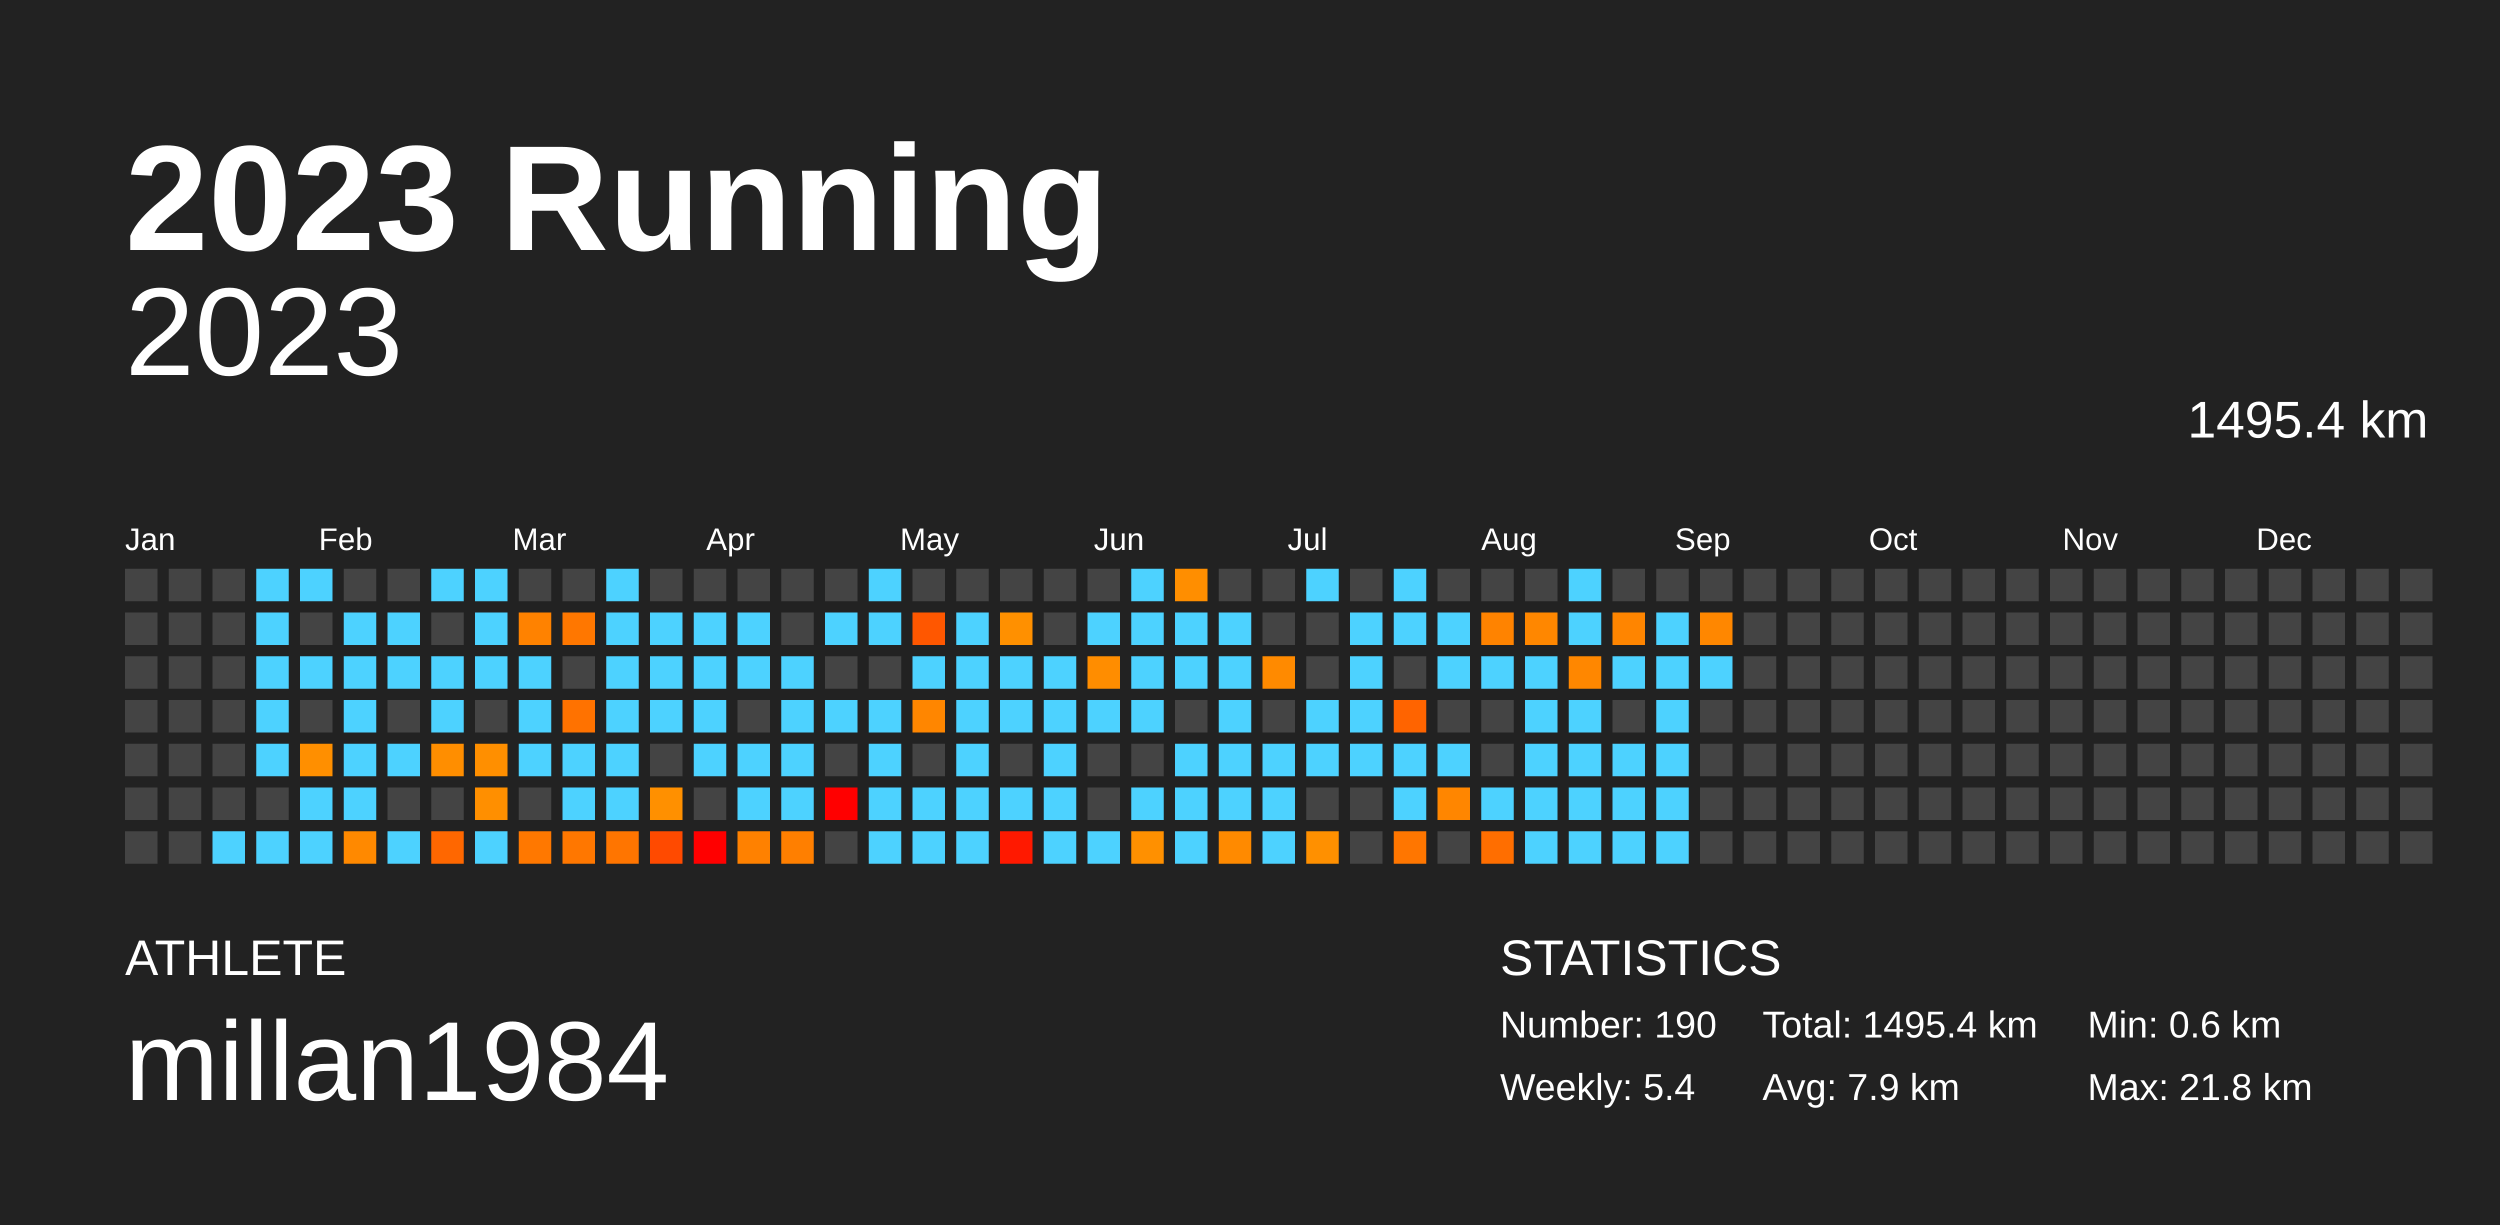
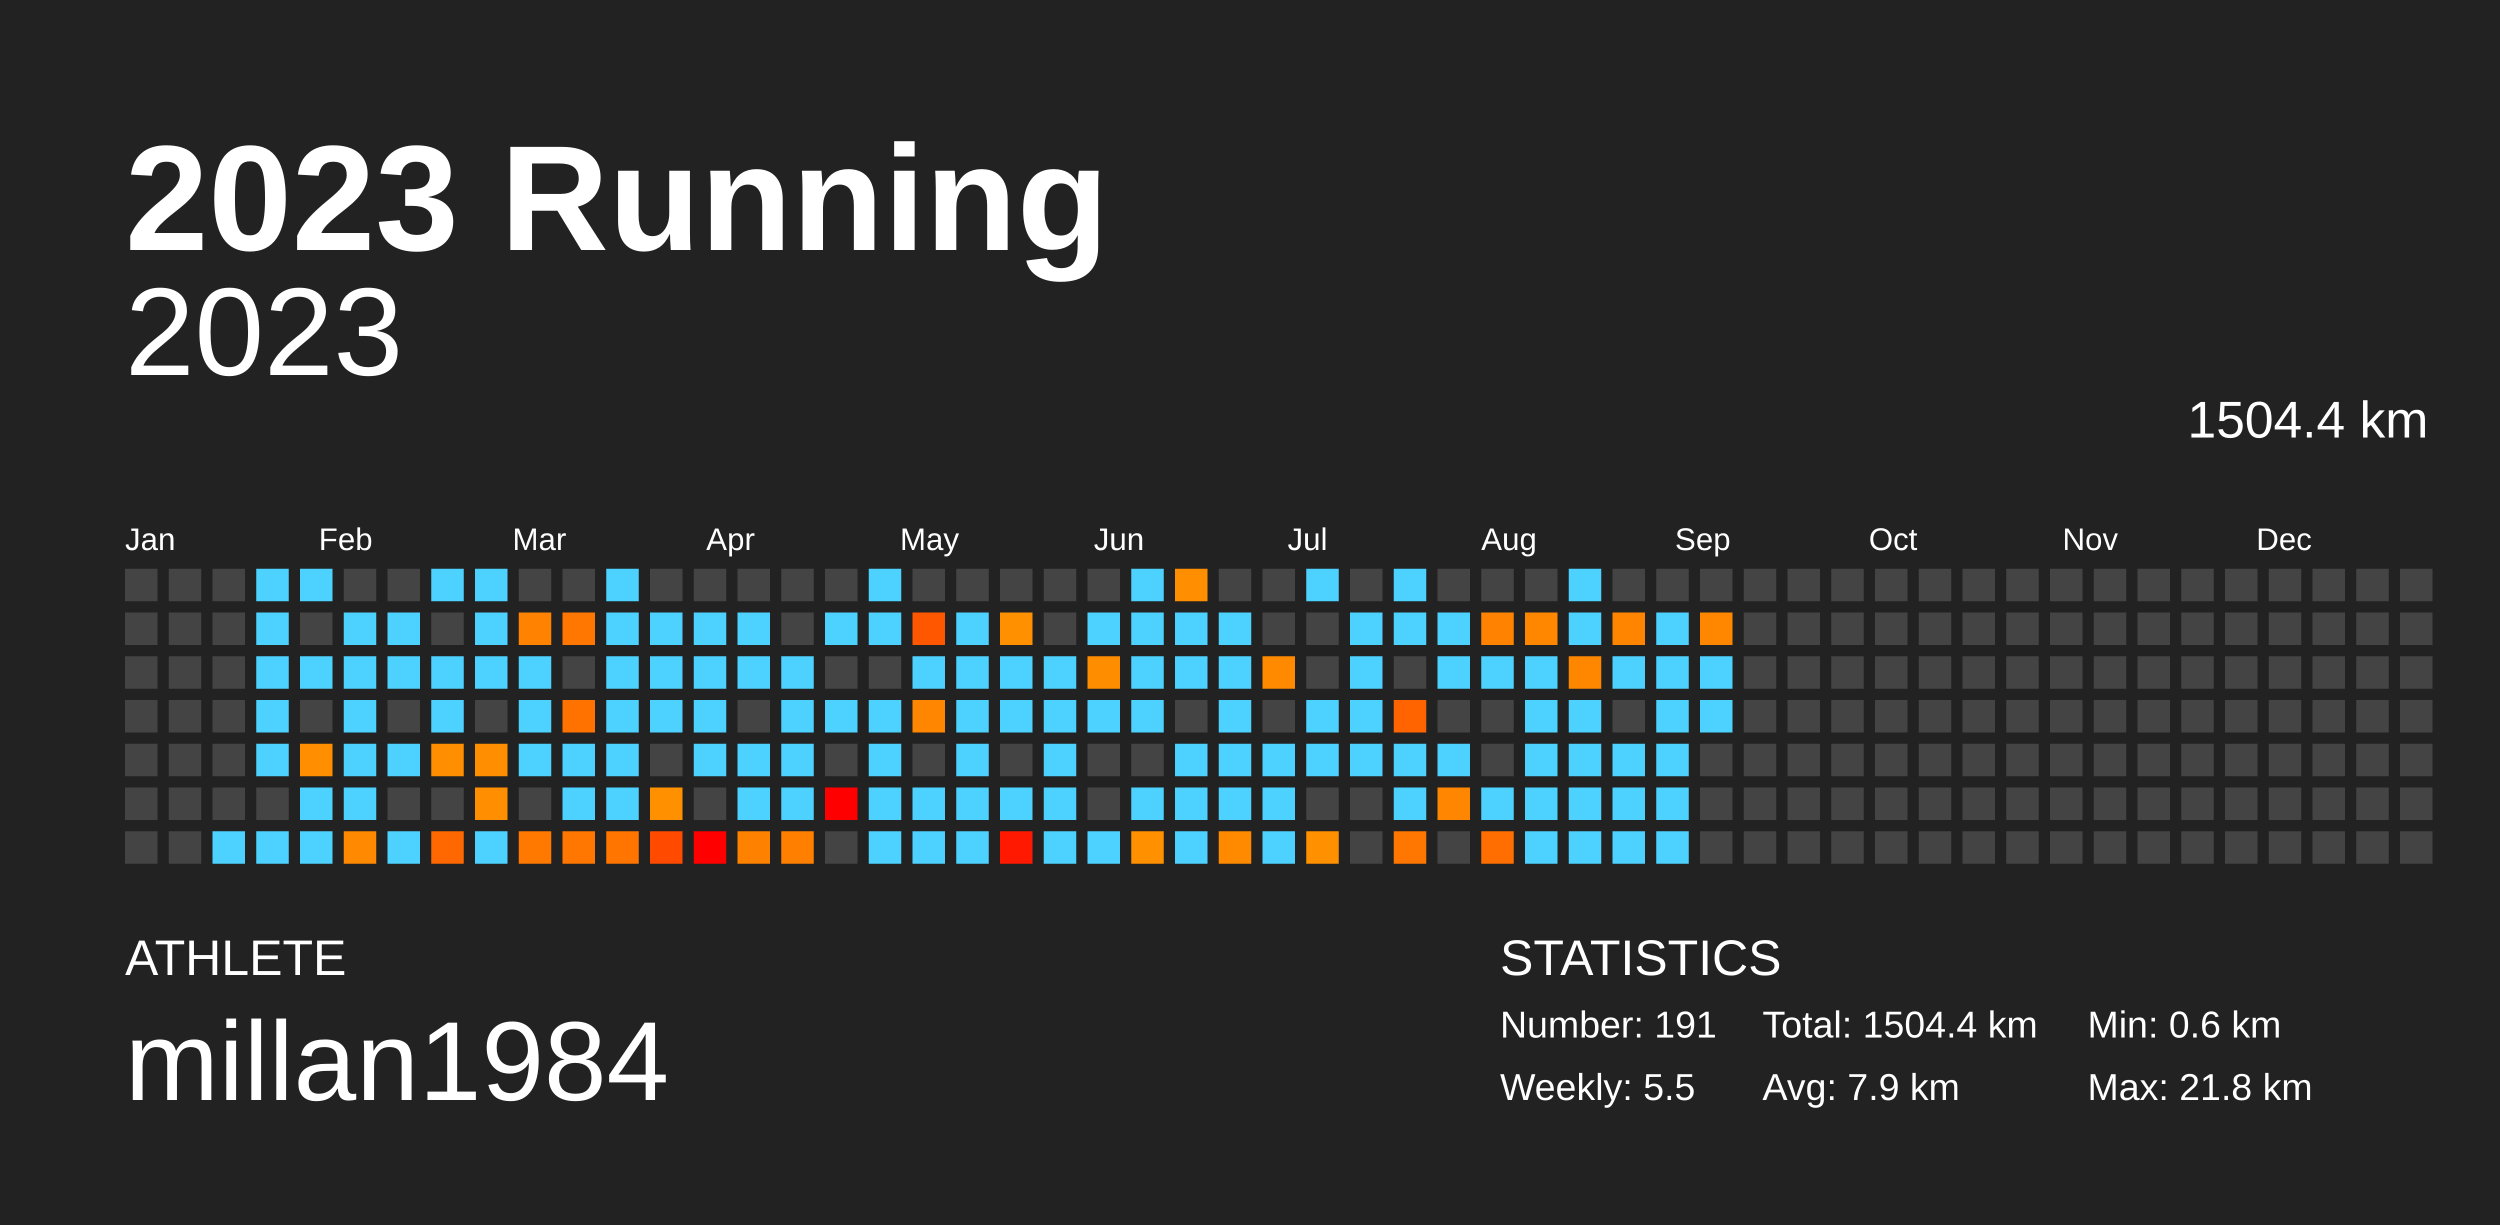
<svg xmlns="http://www.w3.org/2000/svg" baseProfile="full" height="98mm" version="1.1" viewBox="0,0,200,98" width="200mm">
  <defs />
  <rect fill="#222222" height="98" width="200" x="0" y="0" />
  <text fill="#FFFFFF" style="font-size:12px; font-family:Arial; font-weight:bold;" x="10" y="20">2023 Running</text>
  <text fill="#FFFFFF" style="font-size:4px; font-family:Arial" x="10" y="78">ATHLETE</text>
  <text fill="#FFFFFF" style="font-size:9px; font-family:Arial" x="10" y="88">millan1984</text>
  <text fill="#FFFFFF" style="font-size:4px; font-family:Arial" x="120" y="78">STATISTICS</text>
-   <text fill="#FFFFFF" style="font-size:3px; font-family:Arial" x="120" y="83">Number: 190</text>
-   <text fill="#FFFFFF" style="font-size:3px; font-family:Arial" x="120" y="88">Weekly: 5.4</text>
-   <text fill="#FFFFFF" style="font-size:3px; font-family:Arial" x="141" y="83">Total: 1495.4 km</text>
+   <text fill="#FFFFFF" style="font-size:3px; font-family:Arial" x="120" y="83">Number: 191</text>
+   <text fill="#FFFFFF" style="font-size:3px; font-family:Arial" x="120" y="88">Weekly: 5.5</text>
+   <text fill="#FFFFFF" style="font-size:3px; font-family:Arial" x="141" y="83">Total: 1504.4 km</text>
  <text fill="#FFFFFF" style="font-size:3px; font-family:Arial" x="141" y="88">Avg: 7.9 km</text>
  <text fill="#FFFFFF" style="font-size:3px; font-family:Arial" x="167" y="83">Min: 0.6 km</text>
  <text fill="#FFFFFF" style="font-size:3px; font-family:Arial" x="167" y="88">Max: 21.8 km</text>
  <text alignment-baseline="hanging" fill="#FFFFFF" style="font-size:10.0px; font-family:Arial;" x="10" y="30">2023</text>
-   <text alignment-baseline="hanging" fill="#FFFFFF" style="font-size:4.125px; font-family:Arial;" x="175" y="35">1495.4 km</text>
+   <text alignment-baseline="hanging" fill="#FFFFFF" style="font-size:4.125px; font-family:Arial;" x="175" y="35">1504.4 km</text>
  <text fill="#FFFFFF" style="font-size:2.5px; font-family:Arial" x="10.0" y="44">Jan</text>
  <text fill="#FFFFFF" style="font-size:2.5px; font-family:Arial" x="25.5" y="44">Feb</text>
  <text fill="#FFFFFF" style="font-size:2.5px; font-family:Arial" x="41.0" y="44">Mar</text>
  <text fill="#FFFFFF" style="font-size:2.5px; font-family:Arial" x="56.5" y="44">Apr</text>
  <text fill="#FFFFFF" style="font-size:2.5px; font-family:Arial" x="72.0" y="44">May</text>
  <text fill="#FFFFFF" style="font-size:2.5px; font-family:Arial" x="87.5" y="44">Jun</text>
  <text fill="#FFFFFF" style="font-size:2.5px; font-family:Arial" x="103.0" y="44">Jul</text>
  <text fill="#FFFFFF" style="font-size:2.5px; font-family:Arial" x="118.5" y="44">Aug</text>
  <text fill="#FFFFFF" style="font-size:2.5px; font-family:Arial" x="134.0" y="44">Sep</text>
  <text fill="#FFFFFF" style="font-size:2.5px; font-family:Arial" x="149.5" y="44">Oct</text>
  <text fill="#FFFFFF" style="font-size:2.5px; font-family:Arial" x="165.0" y="44">Nov</text>
  <text fill="#FFFFFF" style="font-size:2.5px; font-family:Arial" x="180.5" y="44">Dec</text>
  <rect fill="#444444" height="2.6" width="2.6" x="10.0" y="45.5" />
  <rect fill="#444444" height="2.6" width="2.6" x="10.0" y="49.0" />
  <rect fill="#444444" height="2.6" width="2.6" x="10.0" y="52.5" />
  <rect fill="#444444" height="2.6" width="2.6" x="10.0" y="56.0" />
  <rect fill="#444444" height="2.6" width="2.6" x="10.0" y="59.5" />
  <rect fill="#444444" height="2.6" width="2.6" x="10.0" y="63.0" />
  <rect fill="#444444" height="2.6" width="2.6" x="10.0" y="66.5" />
  <rect fill="#444444" height="2.6" width="2.6" x="13.5" y="45.5" />
  <rect fill="#444444" height="2.6" width="2.6" x="13.5" y="49.0" />
  <rect fill="#444444" height="2.6" width="2.6" x="13.5" y="52.5" />
  <rect fill="#444444" height="2.6" width="2.6" x="13.5" y="56.0" />
  <rect fill="#444444" height="2.6" width="2.6" x="13.5" y="59.5" />
  <rect fill="#444444" height="2.6" width="2.6" x="13.5" y="63.0" />
  <rect fill="#444444" height="2.6" width="2.6" x="13.5" y="66.5" />
  <rect fill="#444444" height="2.6" width="2.6" x="17.0" y="45.5" />
  <rect fill="#444444" height="2.6" width="2.6" x="17.0" y="49.0" />
  <rect fill="#444444" height="2.6" width="2.6" x="17.0" y="52.5" />
  <rect fill="#444444" height="2.6" width="2.6" x="17.0" y="56.0" />
  <rect fill="#444444" height="2.6" width="2.6" x="17.0" y="59.5" />
  <rect fill="#444444" height="2.6" width="2.6" x="17.0" y="63.0" />
  <rect fill="#4dd2ff" height="2.6" width="2.6" x="17.0" y="66.5" />
  <rect fill="#4dd2ff" height="2.6" width="2.6" x="20.5" y="45.5" />
  <rect fill="#4dd2ff" height="2.6" width="2.6" x="20.5" y="49.0" />
  <rect fill="#4dd2ff" height="2.6" width="2.6" x="20.5" y="52.5" />
  <rect fill="#4dd2ff" height="2.6" width="2.6" x="20.5" y="56.0" />
  <rect fill="#4dd2ff" height="2.6" width="2.6" x="20.5" y="59.5" />
  <rect fill="#444444" height="2.6" width="2.6" x="20.5" y="63.0" />
  <rect fill="#4dd2ff" height="2.6" width="2.6" x="20.5" y="66.5" />
  <rect fill="#4dd2ff" height="2.6" width="2.6" x="24.0" y="45.5" />
  <rect fill="#444444" height="2.6" width="2.6" x="24.0" y="49.0" />
  <rect fill="#4dd2ff" height="2.6" width="2.6" x="24.0" y="52.5" />
  <rect fill="#444444" height="2.6" width="2.6" x="24.0" y="56.0" />
  <rect fill="#ff8f00" height="2.6" width="2.6" x="24.0" y="59.5" />
  <rect fill="#4dd2ff" height="2.6" width="2.6" x="24.0" y="63.0" />
  <rect fill="#4dd2ff" height="2.6" width="2.6" x="24.0" y="66.5" />
  <rect fill="#444444" height="2.6" width="2.6" x="27.5" y="45.5" />
  <rect fill="#4dd2ff" height="2.6" width="2.6" x="27.5" y="49.0" />
  <rect fill="#4dd2ff" height="2.6" width="2.6" x="27.5" y="52.5" />
  <rect fill="#4dd2ff" height="2.6" width="2.6" x="27.5" y="56.0" />
  <rect fill="#4dd2ff" height="2.6" width="2.6" x="27.5" y="59.5" />
  <rect fill="#4dd2ff" height="2.6" width="2.6" x="27.5" y="63.0" />
  <rect fill="#ff8900" height="2.6" width="2.6" x="27.5" y="66.5" />
  <rect fill="#444444" height="2.6" width="2.6" x="31.0" y="45.5" />
  <rect fill="#4dd2ff" height="2.6" width="2.6" x="31.0" y="49.0" />
  <rect fill="#4dd2ff" height="2.6" width="2.6" x="31.0" y="52.5" />
  <rect fill="#444444" height="2.6" width="2.6" x="31.0" y="56.0" />
  <rect fill="#4dd2ff" height="2.6" width="2.6" x="31.0" y="59.5" />
  <rect fill="#444444" height="2.6" width="2.6" x="31.0" y="63.0" />
  <rect fill="#4dd2ff" height="2.6" width="2.6" x="31.0" y="66.5" />
  <rect fill="#4dd2ff" height="2.6" width="2.6" x="34.5" y="45.5" />
  <rect fill="#444444" height="2.6" width="2.6" x="34.5" y="49.0" />
  <rect fill="#4dd2ff" height="2.6" width="2.6" x="34.5" y="52.5" />
  <rect fill="#4dd2ff" height="2.6" width="2.6" x="34.5" y="56.0" />
  <rect fill="#ff8e00" height="2.6" width="2.6" x="34.5" y="59.5" />
  <rect fill="#444444" height="2.6" width="2.6" x="34.5" y="63.0" />
  <rect fill="#ff6700" height="2.6" width="2.6" x="34.5" y="66.5" />
  <rect fill="#4dd2ff" height="2.6" width="2.6" x="38.0" y="45.5" />
  <rect fill="#4dd2ff" height="2.6" width="2.6" x="38.0" y="49.0" />
  <rect fill="#4dd2ff" height="2.6" width="2.6" x="38.0" y="52.5" />
  <rect fill="#444444" height="2.6" width="2.6" x="38.0" y="56.0" />
  <rect fill="#ff8f00" height="2.6" width="2.6" x="38.0" y="59.5" />
  <rect fill="#ff8f00" height="2.6" width="2.6" x="38.0" y="63.0" />
  <rect fill="#4dd2ff" height="2.6" width="2.6" x="38.0" y="66.5" />
  <rect fill="#444444" height="2.6" width="2.6" x="41.5" y="45.5" />
  <rect fill="#ff8200" height="2.6" width="2.6" x="41.5" y="49.0" />
  <rect fill="#4dd2ff" height="2.6" width="2.6" x="41.5" y="52.5" />
  <rect fill="#4dd2ff" height="2.6" width="2.6" x="41.5" y="56.0" />
  <rect fill="#4dd2ff" height="2.6" width="2.6" x="41.5" y="59.5" />
  <rect fill="#444444" height="2.6" width="2.6" x="41.5" y="63.0" />
  <rect fill="#ff7800" height="2.6" width="2.6" x="41.5" y="66.5" />
  <rect fill="#444444" height="2.6" width="2.6" x="45.0" y="45.5" />
  <rect fill="#ff7700" height="2.6" width="2.6" x="45.0" y="49.0" />
  <rect fill="#444444" height="2.6" width="2.6" x="45.0" y="52.5" />
  <rect fill="#ff7200" height="2.6" width="2.6" x="45.0" y="56.0" />
  <rect fill="#4dd2ff" height="2.6" width="2.6" x="45.0" y="59.5" />
  <rect fill="#4dd2ff" height="2.6" width="2.6" x="45.0" y="63.0" />
  <rect fill="#ff7700" height="2.6" width="2.6" x="45.0" y="66.5" />
  <rect fill="#4dd2ff" height="2.6" width="2.6" x="48.5" y="45.5" />
  <rect fill="#4dd2ff" height="2.6" width="2.6" x="48.5" y="49.0" />
  <rect fill="#4dd2ff" height="2.6" width="2.6" x="48.5" y="52.5" />
  <rect fill="#4dd2ff" height="2.6" width="2.6" x="48.5" y="56.0" />
  <rect fill="#4dd2ff" height="2.6" width="2.6" x="48.5" y="59.5" />
  <rect fill="#4dd2ff" height="2.6" width="2.6" x="48.5" y="63.0" />
  <rect fill="#ff7500" height="2.6" width="2.6" x="48.5" y="66.5" />
  <rect fill="#444444" height="2.6" width="2.6" x="52.0" y="45.5" />
  <rect fill="#4dd2ff" height="2.6" width="2.6" x="52.0" y="49.0" />
  <rect fill="#4dd2ff" height="2.6" width="2.6" x="52.0" y="52.5" />
  <rect fill="#4dd2ff" height="2.6" width="2.6" x="52.0" y="56.0" />
  <rect fill="#444444" height="2.6" width="2.6" x="52.0" y="59.5" />
  <rect fill="#ff9000" height="2.6" width="2.6" x="52.0" y="63.0" />
  <rect fill="#ff4a00" height="2.6" width="2.6" x="52.0" y="66.5" />
  <rect fill="#444444" height="2.6" width="2.6" x="55.5" y="45.5" />
  <rect fill="#4dd2ff" height="2.6" width="2.6" x="55.5" y="49.0" />
  <rect fill="#4dd2ff" height="2.6" width="2.6" x="55.5" y="52.5" />
  <rect fill="#4dd2ff" height="2.6" width="2.6" x="55.5" y="56.0" />
  <rect fill="#4dd2ff" height="2.6" width="2.6" x="55.5" y="59.5" />
  <rect fill="#444444" height="2.6" width="2.6" x="55.5" y="63.0" />
  <rect fill="red" height="2.6" width="2.6" x="55.5" y="66.5" />
  <rect fill="#444444" height="2.6" width="2.6" x="59.0" y="45.5" />
  <rect fill="#4dd2ff" height="2.6" width="2.6" x="59.0" y="49.0" />
  <rect fill="#4dd2ff" height="2.6" width="2.6" x="59.0" y="52.5" />
  <rect fill="#444444" height="2.6" width="2.6" x="59.0" y="56.0" />
  <rect fill="#4dd2ff" height="2.6" width="2.6" x="59.0" y="59.5" />
  <rect fill="#4dd2ff" height="2.6" width="2.6" x="59.0" y="63.0" />
  <rect fill="#ff8100" height="2.6" width="2.6" x="59.0" y="66.5" />
  <rect fill="#444444" height="2.6" width="2.6" x="62.5" y="45.5" />
  <rect fill="#444444" height="2.6" width="2.6" x="62.5" y="49.0" />
  <rect fill="#4dd2ff" height="2.6" width="2.6" x="62.5" y="52.5" />
  <rect fill="#4dd2ff" height="2.6" width="2.6" x="62.5" y="56.0" />
  <rect fill="#4dd2ff" height="2.6" width="2.6" x="62.5" y="59.5" />
  <rect fill="#4dd2ff" height="2.6" width="2.6" x="62.5" y="63.0" />
  <rect fill="#ff7f00" height="2.6" width="2.6" x="62.5" y="66.5" />
  <rect fill="#444444" height="2.6" width="2.6" x="66.0" y="45.5" />
  <rect fill="#4dd2ff" height="2.6" width="2.6" x="66.0" y="49.0" />
  <rect fill="#444444" height="2.6" width="2.6" x="66.0" y="52.5" />
  <rect fill="#4dd2ff" height="2.6" width="2.6" x="66.0" y="56.0" />
  <rect fill="#444444" height="2.6" width="2.6" x="66.0" y="59.5" />
  <rect fill="red" height="2.6" width="2.6" x="66.0" y="63.0" />
  <rect fill="#444444" height="2.6" width="2.6" x="66.0" y="66.5" />
  <rect fill="#4dd2ff" height="2.6" width="2.6" x="69.5" y="45.5" />
  <rect fill="#4dd2ff" height="2.6" width="2.6" x="69.5" y="49.0" />
  <rect fill="#444444" height="2.6" width="2.6" x="69.5" y="52.5" />
  <rect fill="#4dd2ff" height="2.6" width="2.6" x="69.5" y="56.0" />
  <rect fill="#4dd2ff" height="2.6" width="2.6" x="69.5" y="59.5" />
  <rect fill="#4dd2ff" height="2.6" width="2.6" x="69.5" y="63.0" />
  <rect fill="#4dd2ff" height="2.6" width="2.6" x="69.5" y="66.5" />
  <rect fill="#444444" height="2.6" width="2.6" x="73.0" y="45.5" />
  <rect fill="#ff5700" height="2.6" width="2.6" x="73.0" y="49.0" />
  <rect fill="#4dd2ff" height="2.6" width="2.6" x="73.0" y="52.5" />
  <rect fill="#ff8600" height="2.6" width="2.6" x="73.0" y="56.0" />
  <rect fill="#444444" height="2.6" width="2.6" x="73.0" y="59.5" />
  <rect fill="#4dd2ff" height="2.6" width="2.6" x="73.0" y="63.0" />
  <rect fill="#4dd2ff" height="2.6" width="2.6" x="73.0" y="66.5" />
  <rect fill="#444444" height="2.6" width="2.6" x="76.5" y="45.5" />
  <rect fill="#4dd2ff" height="2.6" width="2.6" x="76.5" y="49.0" />
  <rect fill="#4dd2ff" height="2.6" width="2.6" x="76.5" y="52.5" />
  <rect fill="#4dd2ff" height="2.6" width="2.6" x="76.5" y="56.0" />
  <rect fill="#4dd2ff" height="2.6" width="2.6" x="76.5" y="59.5" />
  <rect fill="#4dd2ff" height="2.6" width="2.6" x="76.5" y="63.0" />
  <rect fill="#4dd2ff" height="2.6" width="2.6" x="76.5" y="66.5" />
  <rect fill="#444444" height="2.6" width="2.6" x="80.0" y="45.5" />
  <rect fill="#ff9000" height="2.6" width="2.6" x="80.0" y="49.0" />
  <rect fill="#4dd2ff" height="2.6" width="2.6" x="80.0" y="52.5" />
  <rect fill="#4dd2ff" height="2.6" width="2.6" x="80.0" y="56.0" />
  <rect fill="#444444" height="2.6" width="2.6" x="80.0" y="59.5" />
  <rect fill="#4dd2ff" height="2.6" width="2.6" x="80.0" y="63.0" />
  <rect fill="#ff1900" height="2.6" width="2.6" x="80.0" y="66.5" />
  <rect fill="#444444" height="2.6" width="2.6" x="83.5" y="45.5" />
  <rect fill="#444444" height="2.6" width="2.6" x="83.5" y="49.0" />
  <rect fill="#4dd2ff" height="2.6" width="2.6" x="83.5" y="52.5" />
  <rect fill="#4dd2ff" height="2.6" width="2.6" x="83.5" y="56.0" />
  <rect fill="#4dd2ff" height="2.6" width="2.6" x="83.5" y="59.5" />
  <rect fill="#4dd2ff" height="2.6" width="2.6" x="83.5" y="63.0" />
  <rect fill="#4dd2ff" height="2.6" width="2.6" x="83.5" y="66.5" />
  <rect fill="#444444" height="2.6" width="2.6" x="87.0" y="45.5" />
  <rect fill="#4dd2ff" height="2.6" width="2.6" x="87.0" y="49.0" />
  <rect fill="#ff8d00" height="2.6" width="2.6" x="87.0" y="52.5" />
  <rect fill="#4dd2ff" height="2.6" width="2.6" x="87.0" y="56.0" />
  <rect fill="#444444" height="2.6" width="2.6" x="87.0" y="59.5" />
  <rect fill="#444444" height="2.6" width="2.6" x="87.0" y="63.0" />
  <rect fill="#4dd2ff" height="2.6" width="2.6" x="87.0" y="66.5" />
  <rect fill="#4dd2ff" height="2.6" width="2.6" x="90.5" y="45.5" />
  <rect fill="#4dd2ff" height="2.6" width="2.6" x="90.5" y="49.0" />
  <rect fill="#4dd2ff" height="2.6" width="2.6" x="90.5" y="52.5" />
  <rect fill="#4dd2ff" height="2.6" width="2.6" x="90.5" y="56.0" />
  <rect fill="#444444" height="2.6" width="2.6" x="90.5" y="59.5" />
  <rect fill="#4dd2ff" height="2.6" width="2.6" x="90.5" y="63.0" />
  <rect fill="#ff9000" height="2.6" width="2.6" x="90.5" y="66.5" />
  <rect fill="#ff8e00" height="2.6" width="2.6" x="94.0" y="45.5" />
  <rect fill="#4dd2ff" height="2.6" width="2.6" x="94.0" y="49.0" />
  <rect fill="#4dd2ff" height="2.6" width="2.6" x="94.0" y="52.5" />
  <rect fill="#444444" height="2.6" width="2.6" x="94.0" y="56.0" />
  <rect fill="#4dd2ff" height="2.6" width="2.6" x="94.0" y="59.5" />
  <rect fill="#4dd2ff" height="2.6" width="2.6" x="94.0" y="63.0" />
  <rect fill="#4dd2ff" height="2.6" width="2.6" x="94.0" y="66.5" />
  <rect fill="#444444" height="2.6" width="2.6" x="97.5" y="45.5" />
  <rect fill="#4dd2ff" height="2.6" width="2.6" x="97.5" y="49.0" />
  <rect fill="#4dd2ff" height="2.6" width="2.6" x="97.5" y="52.5" />
  <rect fill="#4dd2ff" height="2.6" width="2.6" x="97.5" y="56.0" />
  <rect fill="#4dd2ff" height="2.6" width="2.6" x="97.5" y="59.5" />
  <rect fill="#4dd2ff" height="2.6" width="2.6" x="97.5" y="63.0" />
  <rect fill="#ff8a00" height="2.6" width="2.6" x="97.5" y="66.5" />
  <rect fill="#444444" height="2.6" width="2.6" x="101.0" y="45.5" />
  <rect fill="#444444" height="2.6" width="2.6" x="101.0" y="49.0" />
  <rect fill="#ff8a00" height="2.6" width="2.6" x="101.0" y="52.5" />
  <rect fill="#444444" height="2.6" width="2.6" x="101.0" y="56.0" />
  <rect fill="#4dd2ff" height="2.6" width="2.6" x="101.0" y="59.5" />
  <rect fill="#4dd2ff" height="2.6" width="2.6" x="101.0" y="63.0" />
  <rect fill="#4dd2ff" height="2.6" width="2.6" x="101.0" y="66.5" />
  <rect fill="#4dd2ff" height="2.6" width="2.6" x="104.5" y="45.5" />
  <rect fill="#444444" height="2.6" width="2.6" x="104.5" y="49.0" />
  <rect fill="#444444" height="2.6" width="2.6" x="104.5" y="52.5" />
  <rect fill="#4dd2ff" height="2.6" width="2.6" x="104.5" y="56.0" />
  <rect fill="#4dd2ff" height="2.6" width="2.6" x="104.5" y="59.5" />
  <rect fill="#444444" height="2.6" width="2.6" x="104.5" y="63.0" />
  <rect fill="#ff9000" height="2.6" width="2.6" x="104.5" y="66.5" />
  <rect fill="#444444" height="2.6" width="2.6" x="108.0" y="45.5" />
  <rect fill="#4dd2ff" height="2.6" width="2.6" x="108.0" y="49.0" />
  <rect fill="#4dd2ff" height="2.6" width="2.6" x="108.0" y="52.5" />
  <rect fill="#4dd2ff" height="2.6" width="2.6" x="108.0" y="56.0" />
  <rect fill="#4dd2ff" height="2.6" width="2.6" x="108.0" y="59.5" />
  <rect fill="#444444" height="2.6" width="2.6" x="108.0" y="63.0" />
  <rect fill="#444444" height="2.6" width="2.6" x="108.0" y="66.5" />
  <rect fill="#4dd2ff" height="2.6" width="2.6" x="111.5" y="45.5" />
  <rect fill="#4dd2ff" height="2.6" width="2.6" x="111.5" y="49.0" />
  <rect fill="#444444" height="2.6" width="2.6" x="111.5" y="52.5" />
  <rect fill="#ff6400" height="2.6" width="2.6" x="111.5" y="56.0" />
  <rect fill="#4dd2ff" height="2.6" width="2.6" x="111.5" y="59.5" />
  <rect fill="#4dd2ff" height="2.6" width="2.6" x="111.5" y="63.0" />
  <rect fill="#ff7600" height="2.6" width="2.6" x="111.5" y="66.5" />
  <rect fill="#444444" height="2.6" width="2.6" x="115.0" y="45.5" />
  <rect fill="#4dd2ff" height="2.6" width="2.6" x="115.0" y="49.0" />
  <rect fill="#4dd2ff" height="2.6" width="2.6" x="115.0" y="52.5" />
  <rect fill="#444444" height="2.6" width="2.6" x="115.0" y="56.0" />
  <rect fill="#4dd2ff" height="2.6" width="2.6" x="115.0" y="59.5" />
  <rect fill="#ff8600" height="2.6" width="2.6" x="115.0" y="63.0" />
  <rect fill="#444444" height="2.6" width="2.6" x="115.0" y="66.5" />
  <rect fill="#444444" height="2.6" width="2.6" x="118.5" y="45.5" />
  <rect fill="#ff8300" height="2.6" width="2.6" x="118.5" y="49.0" />
  <rect fill="#4dd2ff" height="2.6" width="2.6" x="118.5" y="52.5" />
  <rect fill="#444444" height="2.6" width="2.6" x="118.5" y="56.0" />
  <rect fill="#444444" height="2.6" width="2.6" x="118.5" y="59.5" />
  <rect fill="#4dd2ff" height="2.6" width="2.6" x="118.5" y="63.0" />
  <rect fill="#ff6e00" height="2.6" width="2.6" x="118.5" y="66.5" />
  <rect fill="#444444" height="2.6" width="2.6" x="122.0" y="45.5" />
  <rect fill="#ff8700" height="2.6" width="2.6" x="122.0" y="49.0" />
  <rect fill="#4dd2ff" height="2.6" width="2.6" x="122.0" y="52.5" />
  <rect fill="#4dd2ff" height="2.6" width="2.6" x="122.0" y="56.0" />
  <rect fill="#4dd2ff" height="2.6" width="2.6" x="122.0" y="59.5" />
  <rect fill="#4dd2ff" height="2.6" width="2.6" x="122.0" y="63.0" />
  <rect fill="#4dd2ff" height="2.6" width="2.6" x="122.0" y="66.5" />
  <rect fill="#4dd2ff" height="2.6" width="2.6" x="125.5" y="45.5" />
  <rect fill="#4dd2ff" height="2.6" width="2.6" x="125.5" y="49.0" />
  <rect fill="#ff8700" height="2.6" width="2.6" x="125.5" y="52.5" />
  <rect fill="#4dd2ff" height="2.6" width="2.6" x="125.5" y="56.0" />
  <rect fill="#4dd2ff" height="2.6" width="2.6" x="125.5" y="59.5" />
  <rect fill="#4dd2ff" height="2.6" width="2.6" x="125.5" y="63.0" />
  <rect fill="#4dd2ff" height="2.6" width="2.6" x="125.5" y="66.5" />
  <rect fill="#444444" height="2.6" width="2.6" x="129.0" y="45.5" />
  <rect fill="#ff8500" height="2.6" width="2.6" x="129.0" y="49.0" />
  <rect fill="#4dd2ff" height="2.6" width="2.6" x="129.0" y="52.5" />
  <rect fill="#444444" height="2.6" width="2.6" x="129.0" y="56.0" />
  <rect fill="#4dd2ff" height="2.6" width="2.6" x="129.0" y="59.5" />
  <rect fill="#4dd2ff" height="2.6" width="2.6" x="129.0" y="63.0" />
  <rect fill="#4dd2ff" height="2.6" width="2.6" x="129.0" y="66.5" />
  <rect fill="#444444" height="2.6" width="2.6" x="132.5" y="45.5" />
  <rect fill="#4dd2ff" height="2.6" width="2.6" x="132.5" y="49.0" />
  <rect fill="#4dd2ff" height="2.6" width="2.6" x="132.5" y="52.5" />
  <rect fill="#4dd2ff" height="2.6" width="2.6" x="132.5" y="56.0" />
  <rect fill="#4dd2ff" height="2.6" width="2.6" x="132.5" y="59.5" />
  <rect fill="#4dd2ff" height="2.6" width="2.6" x="132.5" y="63.0" />
  <rect fill="#4dd2ff" height="2.6" width="2.6" x="132.5" y="66.5" />
  <rect fill="#444444" height="2.6" width="2.6" x="136.0" y="45.5" />
  <rect fill="#ff8700" height="2.6" width="2.6" x="136.0" y="49.0" />
  <rect fill="#4dd2ff" height="2.6" width="2.6" x="136.0" y="52.5" />
-   <rect fill="#444444" height="2.6" width="2.6" x="136.0" y="56.0" />
+   <rect fill="#4dd2ff" height="2.6" width="2.6" x="136.0" y="56.0" />
  <rect fill="#444444" height="2.6" width="2.6" x="136.0" y="59.5" />
  <rect fill="#444444" height="2.6" width="2.6" x="136.0" y="63.0" />
  <rect fill="#444444" height="2.6" width="2.6" x="136.0" y="66.5" />
  <rect fill="#444444" height="2.6" width="2.6" x="139.5" y="45.5" />
  <rect fill="#444444" height="2.6" width="2.6" x="139.5" y="49.0" />
  <rect fill="#444444" height="2.6" width="2.6" x="139.5" y="52.5" />
  <rect fill="#444444" height="2.6" width="2.6" x="139.5" y="56.0" />
  <rect fill="#444444" height="2.6" width="2.6" x="139.5" y="59.5" />
  <rect fill="#444444" height="2.6" width="2.6" x="139.5" y="63.0" />
  <rect fill="#444444" height="2.6" width="2.6" x="139.5" y="66.5" />
  <rect fill="#444444" height="2.6" width="2.6" x="143.0" y="45.5" />
  <rect fill="#444444" height="2.6" width="2.6" x="143.0" y="49.0" />
  <rect fill="#444444" height="2.6" width="2.6" x="143.0" y="52.5" />
  <rect fill="#444444" height="2.6" width="2.6" x="143.0" y="56.0" />
  <rect fill="#444444" height="2.6" width="2.6" x="143.0" y="59.5" />
  <rect fill="#444444" height="2.6" width="2.6" x="143.0" y="63.0" />
  <rect fill="#444444" height="2.6" width="2.6" x="143.0" y="66.5" />
  <rect fill="#444444" height="2.6" width="2.6" x="146.5" y="45.5" />
  <rect fill="#444444" height="2.6" width="2.6" x="146.5" y="49.0" />
  <rect fill="#444444" height="2.6" width="2.6" x="146.5" y="52.5" />
  <rect fill="#444444" height="2.6" width="2.6" x="146.5" y="56.0" />
  <rect fill="#444444" height="2.6" width="2.6" x="146.5" y="59.5" />
  <rect fill="#444444" height="2.6" width="2.6" x="146.5" y="63.0" />
  <rect fill="#444444" height="2.6" width="2.6" x="146.5" y="66.5" />
  <rect fill="#444444" height="2.6" width="2.6" x="150.0" y="45.5" />
  <rect fill="#444444" height="2.6" width="2.6" x="150.0" y="49.0" />
  <rect fill="#444444" height="2.6" width="2.6" x="150.0" y="52.5" />
  <rect fill="#444444" height="2.6" width="2.6" x="150.0" y="56.0" />
  <rect fill="#444444" height="2.6" width="2.6" x="150.0" y="59.5" />
  <rect fill="#444444" height="2.6" width="2.6" x="150.0" y="63.0" />
  <rect fill="#444444" height="2.6" width="2.6" x="150.0" y="66.5" />
  <rect fill="#444444" height="2.6" width="2.6" x="153.5" y="45.5" />
  <rect fill="#444444" height="2.6" width="2.6" x="153.5" y="49.0" />
  <rect fill="#444444" height="2.6" width="2.6" x="153.5" y="52.5" />
  <rect fill="#444444" height="2.6" width="2.6" x="153.5" y="56.0" />
  <rect fill="#444444" height="2.6" width="2.6" x="153.5" y="59.5" />
  <rect fill="#444444" height="2.6" width="2.6" x="153.5" y="63.0" />
  <rect fill="#444444" height="2.6" width="2.6" x="153.5" y="66.5" />
  <rect fill="#444444" height="2.6" width="2.6" x="157.0" y="45.5" />
  <rect fill="#444444" height="2.6" width="2.6" x="157.0" y="49.0" />
  <rect fill="#444444" height="2.6" width="2.6" x="157.0" y="52.5" />
  <rect fill="#444444" height="2.6" width="2.6" x="157.0" y="56.0" />
  <rect fill="#444444" height="2.6" width="2.6" x="157.0" y="59.5" />
  <rect fill="#444444" height="2.6" width="2.6" x="157.0" y="63.0" />
  <rect fill="#444444" height="2.6" width="2.6" x="157.0" y="66.5" />
  <rect fill="#444444" height="2.6" width="2.6" x="160.5" y="45.5" />
  <rect fill="#444444" height="2.6" width="2.6" x="160.5" y="49.0" />
  <rect fill="#444444" height="2.6" width="2.6" x="160.5" y="52.5" />
  <rect fill="#444444" height="2.6" width="2.6" x="160.5" y="56.0" />
  <rect fill="#444444" height="2.6" width="2.6" x="160.5" y="59.5" />
  <rect fill="#444444" height="2.6" width="2.6" x="160.5" y="63.0" />
  <rect fill="#444444" height="2.6" width="2.6" x="160.5" y="66.5" />
  <rect fill="#444444" height="2.6" width="2.6" x="164.0" y="45.5" />
  <rect fill="#444444" height="2.6" width="2.6" x="164.0" y="49.0" />
  <rect fill="#444444" height="2.6" width="2.6" x="164.0" y="52.5" />
  <rect fill="#444444" height="2.6" width="2.6" x="164.0" y="56.0" />
  <rect fill="#444444" height="2.6" width="2.6" x="164.0" y="59.5" />
  <rect fill="#444444" height="2.6" width="2.6" x="164.0" y="63.0" />
  <rect fill="#444444" height="2.6" width="2.6" x="164.0" y="66.5" />
  <rect fill="#444444" height="2.6" width="2.6" x="167.5" y="45.5" />
  <rect fill="#444444" height="2.6" width="2.6" x="167.5" y="49.0" />
  <rect fill="#444444" height="2.6" width="2.6" x="167.5" y="52.5" />
  <rect fill="#444444" height="2.6" width="2.6" x="167.5" y="56.0" />
  <rect fill="#444444" height="2.6" width="2.6" x="167.5" y="59.5" />
  <rect fill="#444444" height="2.6" width="2.6" x="167.5" y="63.0" />
  <rect fill="#444444" height="2.6" width="2.6" x="167.5" y="66.5" />
  <rect fill="#444444" height="2.6" width="2.6" x="171.0" y="45.5" />
  <rect fill="#444444" height="2.6" width="2.6" x="171.0" y="49.0" />
  <rect fill="#444444" height="2.6" width="2.6" x="171.0" y="52.5" />
  <rect fill="#444444" height="2.6" width="2.6" x="171.0" y="56.0" />
  <rect fill="#444444" height="2.6" width="2.6" x="171.0" y="59.5" />
  <rect fill="#444444" height="2.6" width="2.6" x="171.0" y="63.0" />
  <rect fill="#444444" height="2.6" width="2.6" x="171.0" y="66.5" />
  <rect fill="#444444" height="2.6" width="2.6" x="174.5" y="45.5" />
  <rect fill="#444444" height="2.6" width="2.6" x="174.5" y="49.0" />
  <rect fill="#444444" height="2.6" width="2.6" x="174.5" y="52.5" />
  <rect fill="#444444" height="2.6" width="2.6" x="174.5" y="56.0" />
  <rect fill="#444444" height="2.6" width="2.6" x="174.5" y="59.5" />
  <rect fill="#444444" height="2.6" width="2.6" x="174.5" y="63.0" />
  <rect fill="#444444" height="2.6" width="2.6" x="174.5" y="66.5" />
  <rect fill="#444444" height="2.6" width="2.6" x="178.0" y="45.5" />
  <rect fill="#444444" height="2.6" width="2.6" x="178.0" y="49.0" />
  <rect fill="#444444" height="2.6" width="2.6" x="178.0" y="52.5" />
  <rect fill="#444444" height="2.6" width="2.6" x="178.0" y="56.0" />
  <rect fill="#444444" height="2.6" width="2.6" x="178.0" y="59.5" />
  <rect fill="#444444" height="2.6" width="2.6" x="178.0" y="63.0" />
  <rect fill="#444444" height="2.6" width="2.6" x="178.0" y="66.5" />
  <rect fill="#444444" height="2.6" width="2.6" x="181.5" y="45.5" />
  <rect fill="#444444" height="2.6" width="2.6" x="181.5" y="49.0" />
  <rect fill="#444444" height="2.6" width="2.6" x="181.5" y="52.5" />
  <rect fill="#444444" height="2.6" width="2.6" x="181.5" y="56.0" />
  <rect fill="#444444" height="2.6" width="2.6" x="181.5" y="59.5" />
  <rect fill="#444444" height="2.6" width="2.6" x="181.5" y="63.0" />
  <rect fill="#444444" height="2.6" width="2.6" x="181.5" y="66.5" />
  <rect fill="#444444" height="2.6" width="2.6" x="185.0" y="45.5" />
  <rect fill="#444444" height="2.6" width="2.6" x="185.0" y="49.0" />
  <rect fill="#444444" height="2.6" width="2.6" x="185.0" y="52.5" />
  <rect fill="#444444" height="2.6" width="2.6" x="185.0" y="56.0" />
  <rect fill="#444444" height="2.6" width="2.6" x="185.0" y="59.5" />
  <rect fill="#444444" height="2.6" width="2.6" x="185.0" y="63.0" />
  <rect fill="#444444" height="2.6" width="2.6" x="185.0" y="66.5" />
  <rect fill="#444444" height="2.6" width="2.6" x="188.5" y="45.5" />
  <rect fill="#444444" height="2.6" width="2.6" x="188.5" y="49.0" />
  <rect fill="#444444" height="2.6" width="2.6" x="188.5" y="52.5" />
  <rect fill="#444444" height="2.6" width="2.6" x="188.5" y="56.0" />
  <rect fill="#444444" height="2.6" width="2.6" x="188.5" y="59.5" />
  <rect fill="#444444" height="2.6" width="2.6" x="188.5" y="63.0" />
  <rect fill="#444444" height="2.6" width="2.6" x="188.5" y="66.5" />
  <rect fill="#444444" height="2.6" width="2.6" x="192.0" y="45.5" />
  <rect fill="#444444" height="2.6" width="2.6" x="192.0" y="49.0" />
  <rect fill="#444444" height="2.6" width="2.6" x="192.0" y="52.5" />
  <rect fill="#444444" height="2.6" width="2.6" x="192.0" y="56.0" />
  <rect fill="#444444" height="2.6" width="2.6" x="192.0" y="59.5" />
  <rect fill="#444444" height="2.6" width="2.6" x="192.0" y="63.0" />
  <rect fill="#444444" height="2.6" width="2.6" x="192.0" y="66.5" />
</svg>
